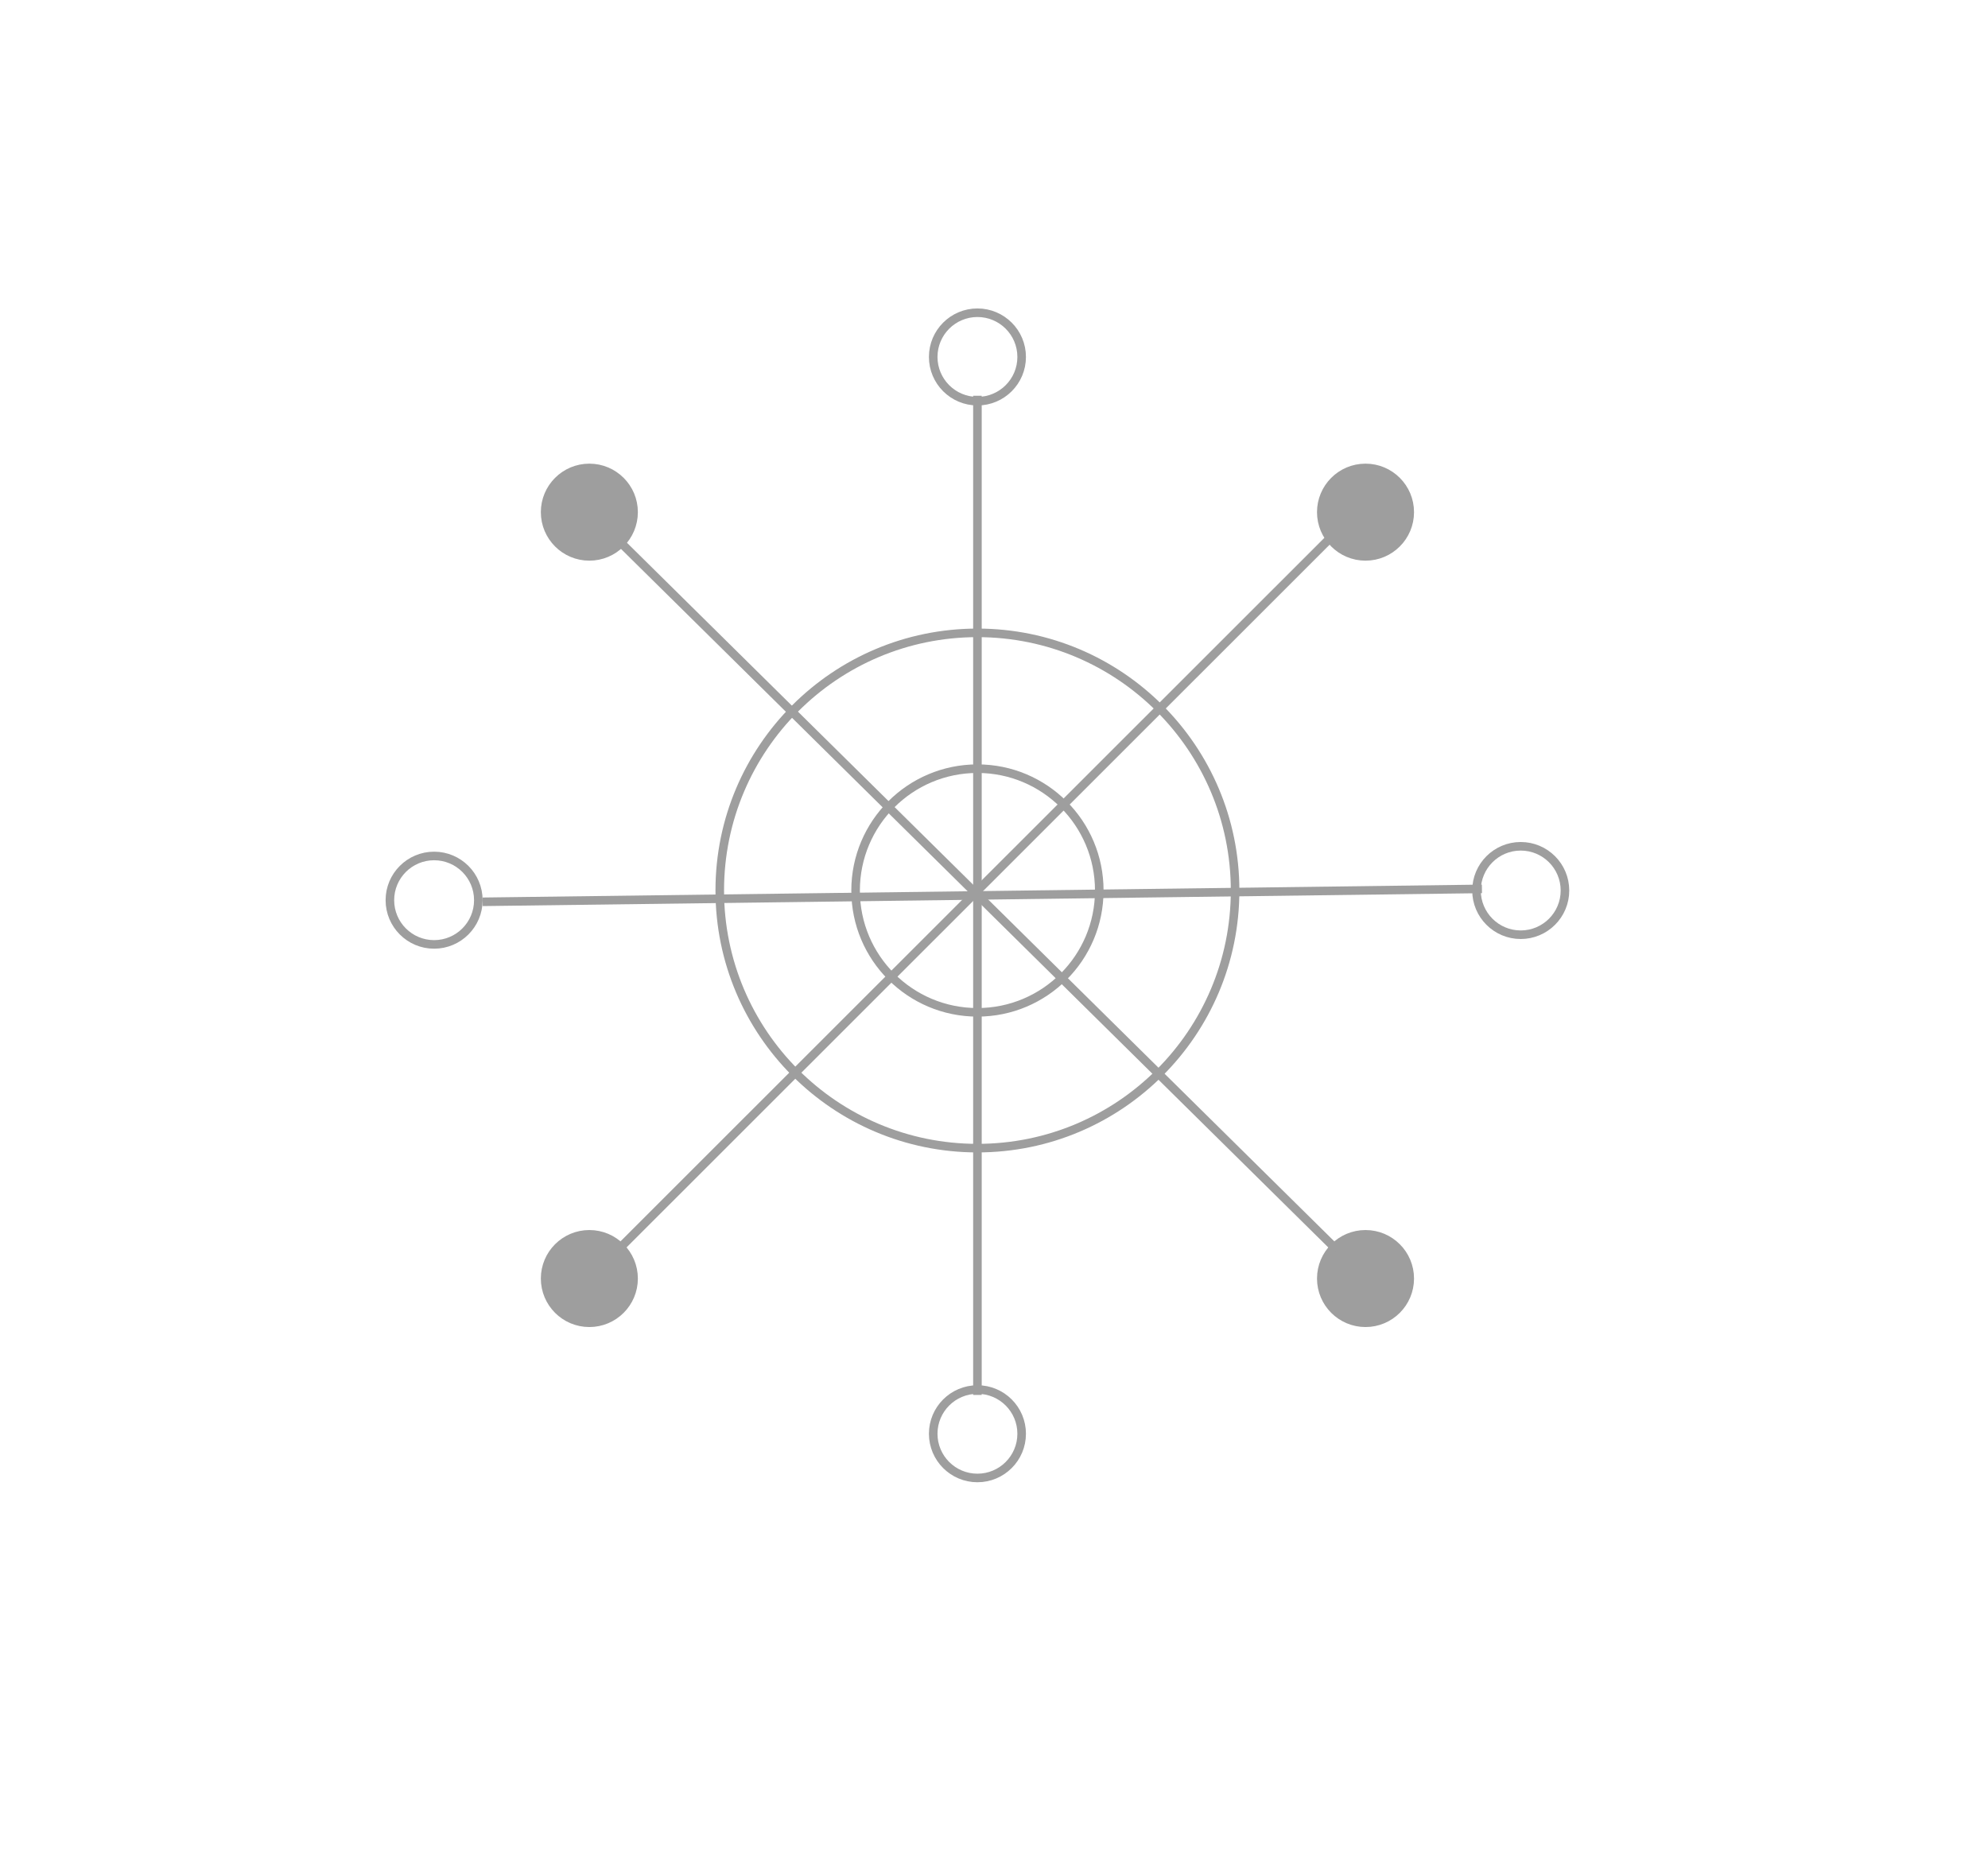
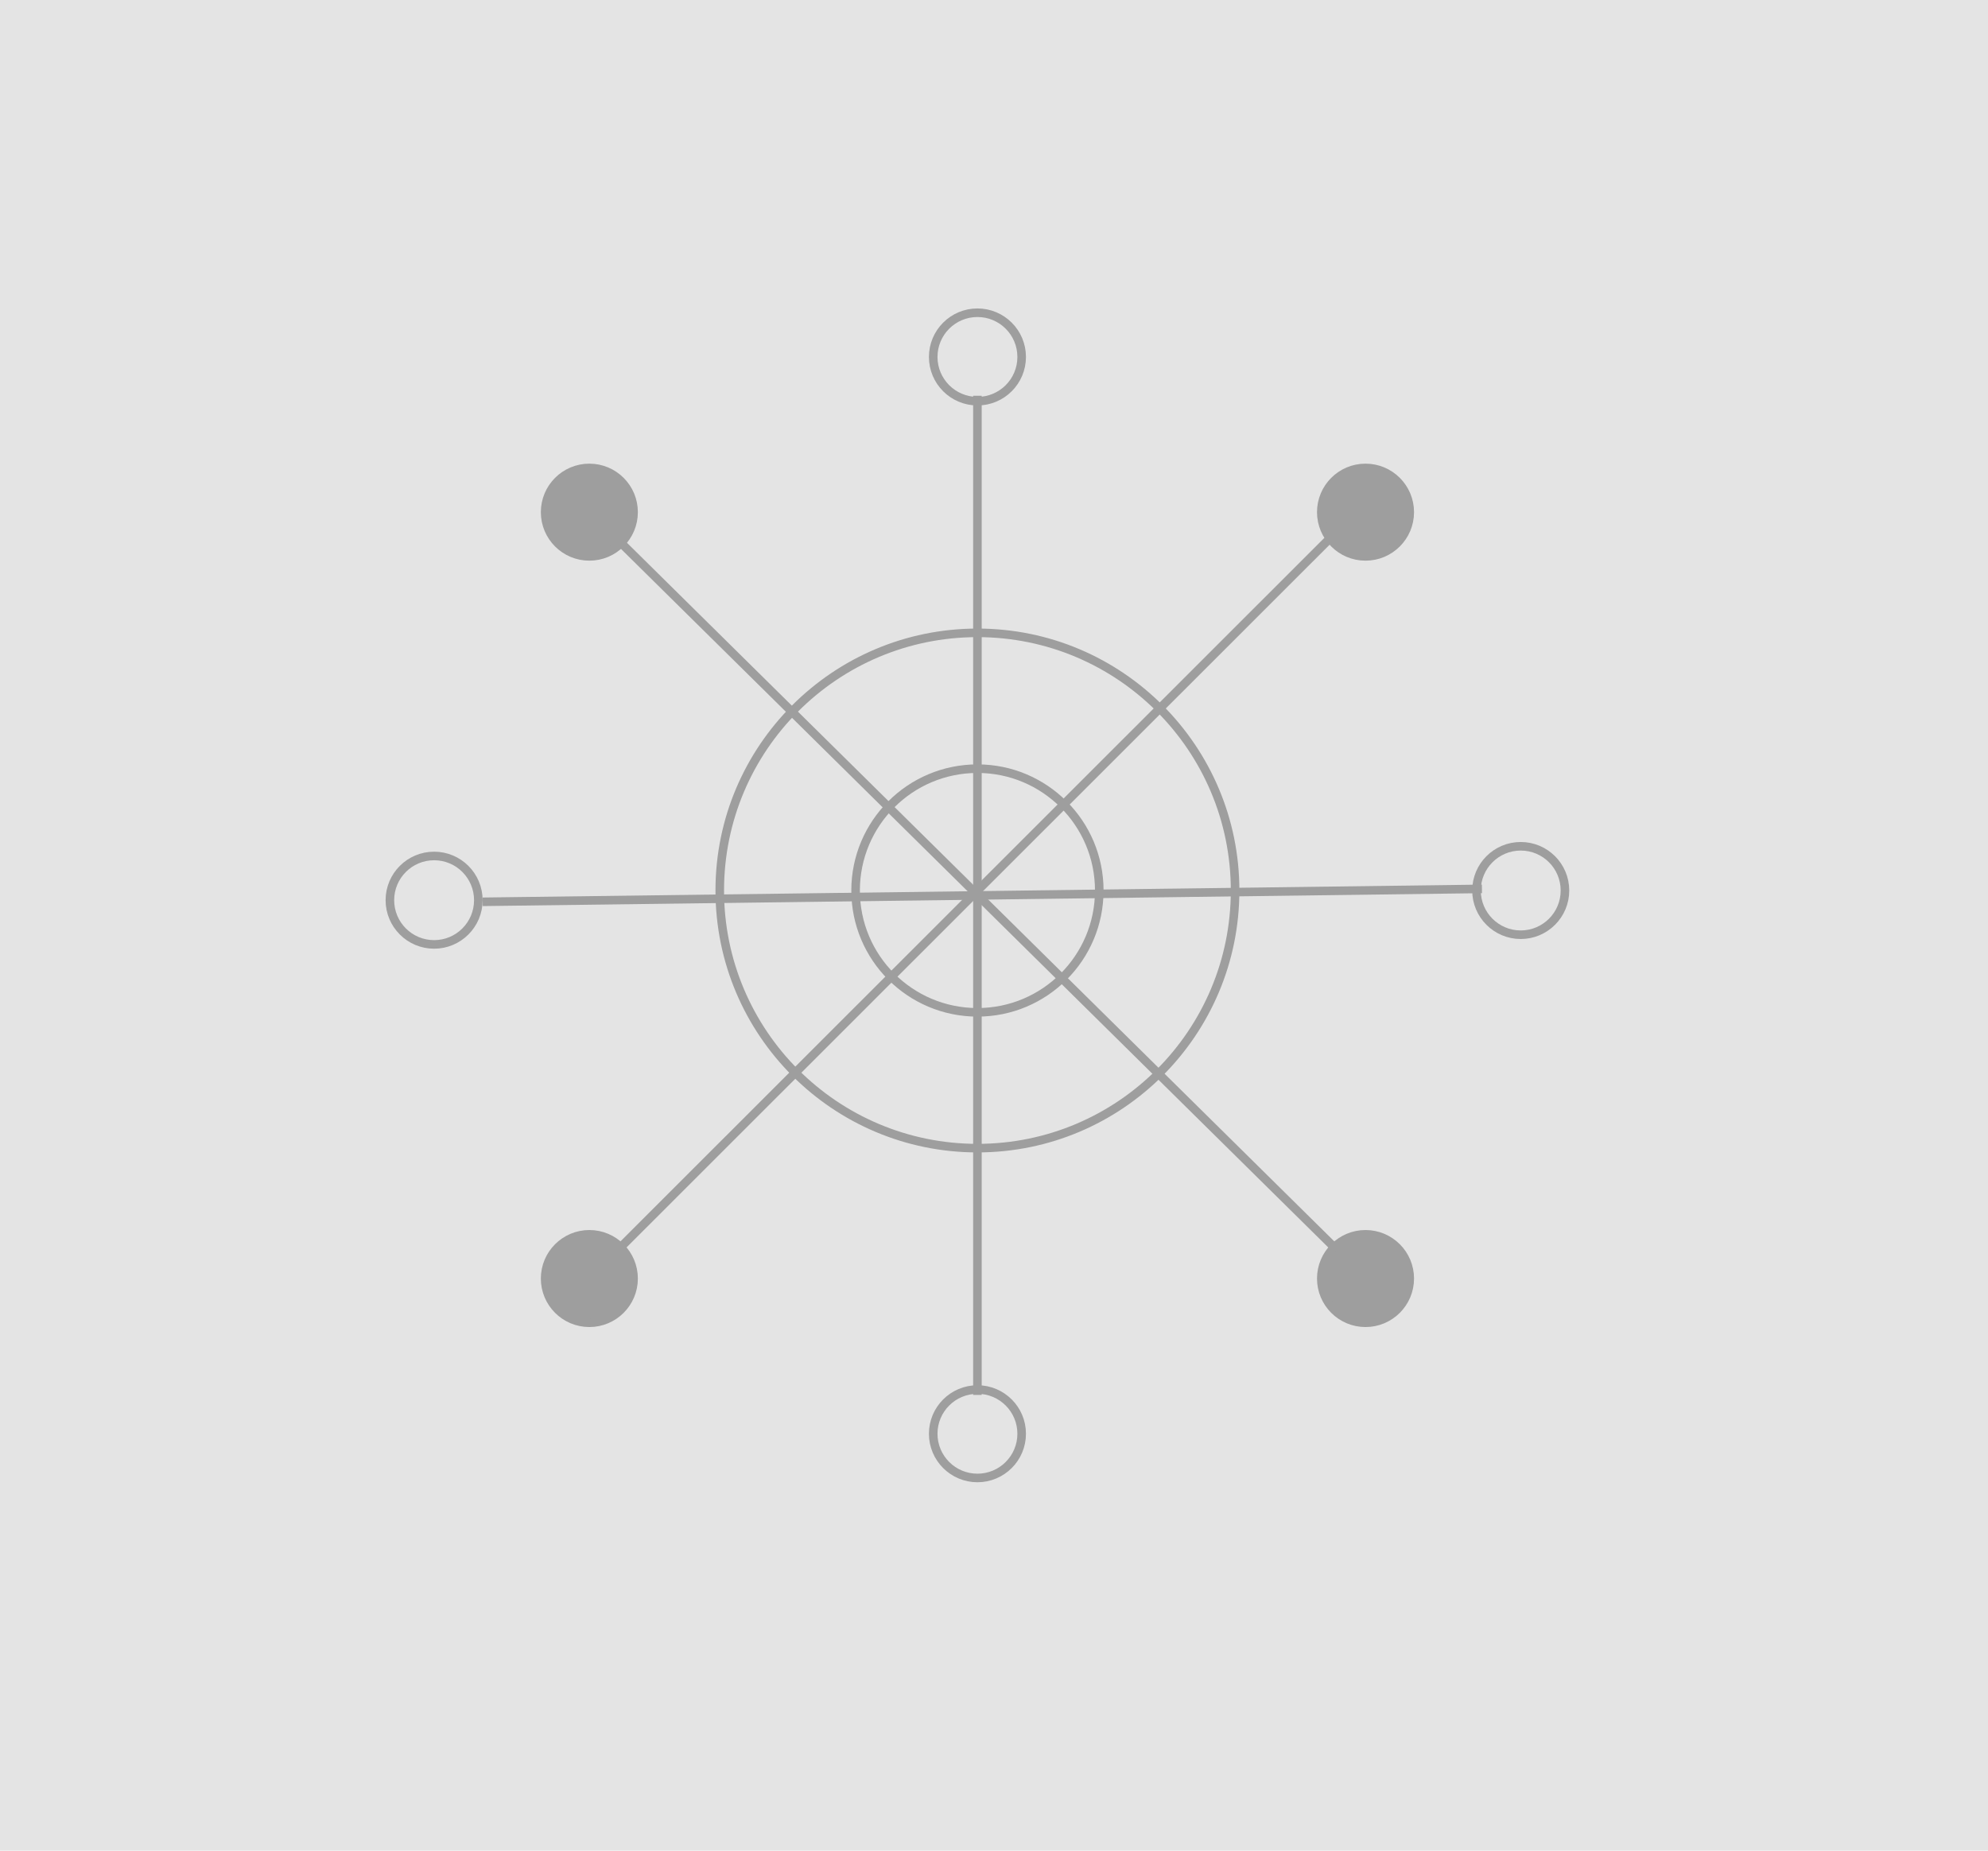
<svg xmlns="http://www.w3.org/2000/svg" width="232" height="216" viewBox="0 0 232 216" fill="none">
-   <circle cx="114.067" cy="103.934" r="14.219" stroke="#9E9E9E" />
-   <circle cx="114.067" cy="41.661" r="5.161" stroke="#9E9E9E" />
-   <circle cx="159.356" cy="59.776" r="5.161" fill="#9E9E9E" stroke="#9E9E9E" />
-   <circle cx="177.47" cy="103.935" r="5.161" stroke="#9E9E9E" />
-   <circle cx="159.356" cy="149.224" r="5.161" fill="#9E9E9E" stroke="#9E9E9E" />
-   <circle cx="114.067" cy="167.339" r="5.161" stroke="#9E9E9E" />
-   <circle cx="68.778" cy="149.224" r="5.161" fill="#9E9E9E" stroke="#9E9E9E" />
-   <circle cx="50.661" cy="105.065" r="5.161" stroke="#9E9E9E" />
-   <circle cx="68.778" cy="59.776" r="5.161" fill="#9E9E9E" stroke="#9E9E9E" />
-   <circle cx="114.066" cy="103.934" r="30.07" stroke="#9E9E9E" />
+   <rect width="232" height="216" fill="#E4E4E4" />
+   <path d="M114.067 118.153C121.92 118.153 128.286 111.787 128.286 103.934C128.286 96.081 121.92 89.715 114.067 89.715C106.214 89.715 99.848 96.081 99.848 103.934C99.848 111.787 106.214 118.153 114.067 118.153Z" stroke="#9E9E9E" />
+   <path d="M114.067 46.822C116.918 46.822 119.229 44.512 119.229 41.661C119.229 38.811 116.918 36.5 114.067 36.5C111.217 36.5 108.906 38.811 108.906 41.661C108.906 44.512 111.217 46.822 114.067 46.822Z" stroke="#9E9E9E" />
+   <path d="M159.356 64.938C162.207 64.938 164.518 62.627 164.518 59.776C164.518 56.926 162.207 54.615 159.356 54.615C156.506 54.615 154.195 56.926 154.195 59.776C154.195 62.627 156.506 64.938 159.356 64.938Z" fill="#9E9E9E" stroke="#9E9E9E" />
+   <path d="M177.47 109.096C180.32 109.096 182.631 106.785 182.631 103.935C182.631 101.084 180.32 98.773 177.47 98.773C174.619 98.773 172.309 101.084 172.309 103.935C172.309 106.785 174.619 109.096 177.47 109.096Z" stroke="#9E9E9E" />
+   <path d="M159.356 154.385C162.207 154.385 164.518 152.074 164.518 149.224C164.518 146.373 162.207 144.062 159.356 144.062C156.506 144.062 154.195 146.373 154.195 149.224C154.195 152.074 156.506 154.385 159.356 154.385Z" fill="#9E9E9E" stroke="#9E9E9E" />
+   <path d="M114.067 172.5C116.918 172.5 119.229 170.189 119.229 167.339C119.229 164.488 116.918 162.178 114.067 162.178C111.217 162.178 108.906 164.488 108.906 167.339C108.906 170.189 111.217 172.5 114.067 172.5Z" stroke="#9E9E9E" />
+   <path d="M68.778 154.385C71.629 154.385 73.939 152.074 73.939 149.224C73.939 146.373 71.629 144.062 68.778 144.062C65.928 144.062 63.617 146.373 63.617 149.224C63.617 152.074 65.928 154.385 68.778 154.385Z" fill="#9E9E9E" stroke="#9E9E9E" />
+   <path d="M50.661 110.227C53.512 110.227 55.822 107.916 55.822 105.065C55.822 102.215 53.512 99.904 50.661 99.904C47.811 99.904 45.5 102.215 45.5 105.065C45.5 107.916 47.811 110.227 50.661 110.227Z" stroke="#9E9E9E" />
+   <path d="M68.778 64.938C71.629 64.938 73.939 62.627 73.939 59.776C73.939 56.926 71.629 54.615 68.778 54.615C65.928 54.615 63.617 56.926 63.617 59.776C63.617 62.627 65.928 64.938 68.778 64.938Z" fill="#9E9E9E" stroke="#9E9E9E" />
+   <path d="M114.066 134.004C130.674 134.004 144.136 120.541 144.136 103.933C144.136 87.326 130.674 73.863 114.066 73.863C97.459 73.863 83.996 87.326 83.996 103.933C83.996 120.541 97.459 134.004 114.066 134.004Z" stroke="#9E9E9E" />
  <path d="M114.066 46.19V162.809" stroke="#9E9E9E" />
-   <path d="M155.031 63.004L72.175 145.827" stroke="#9E9E9E" />
-   <path d="M172.941 103.746L56.331 105.253" stroke="#9E9E9E" />
-   <path d="M155.957 145.826L72.044 62.943" stroke="#9E9E9E" />
+   <path d="M155.032 63.004L72.176 145.827" stroke="#9E9E9E" />
+   <path d="M172.942 103.746L56.332 105.253" stroke="#9E9E9E" />
+   <path d="M155.955 145.827L72.043 62.943" stroke="#9E9E9E" />
</svg>
